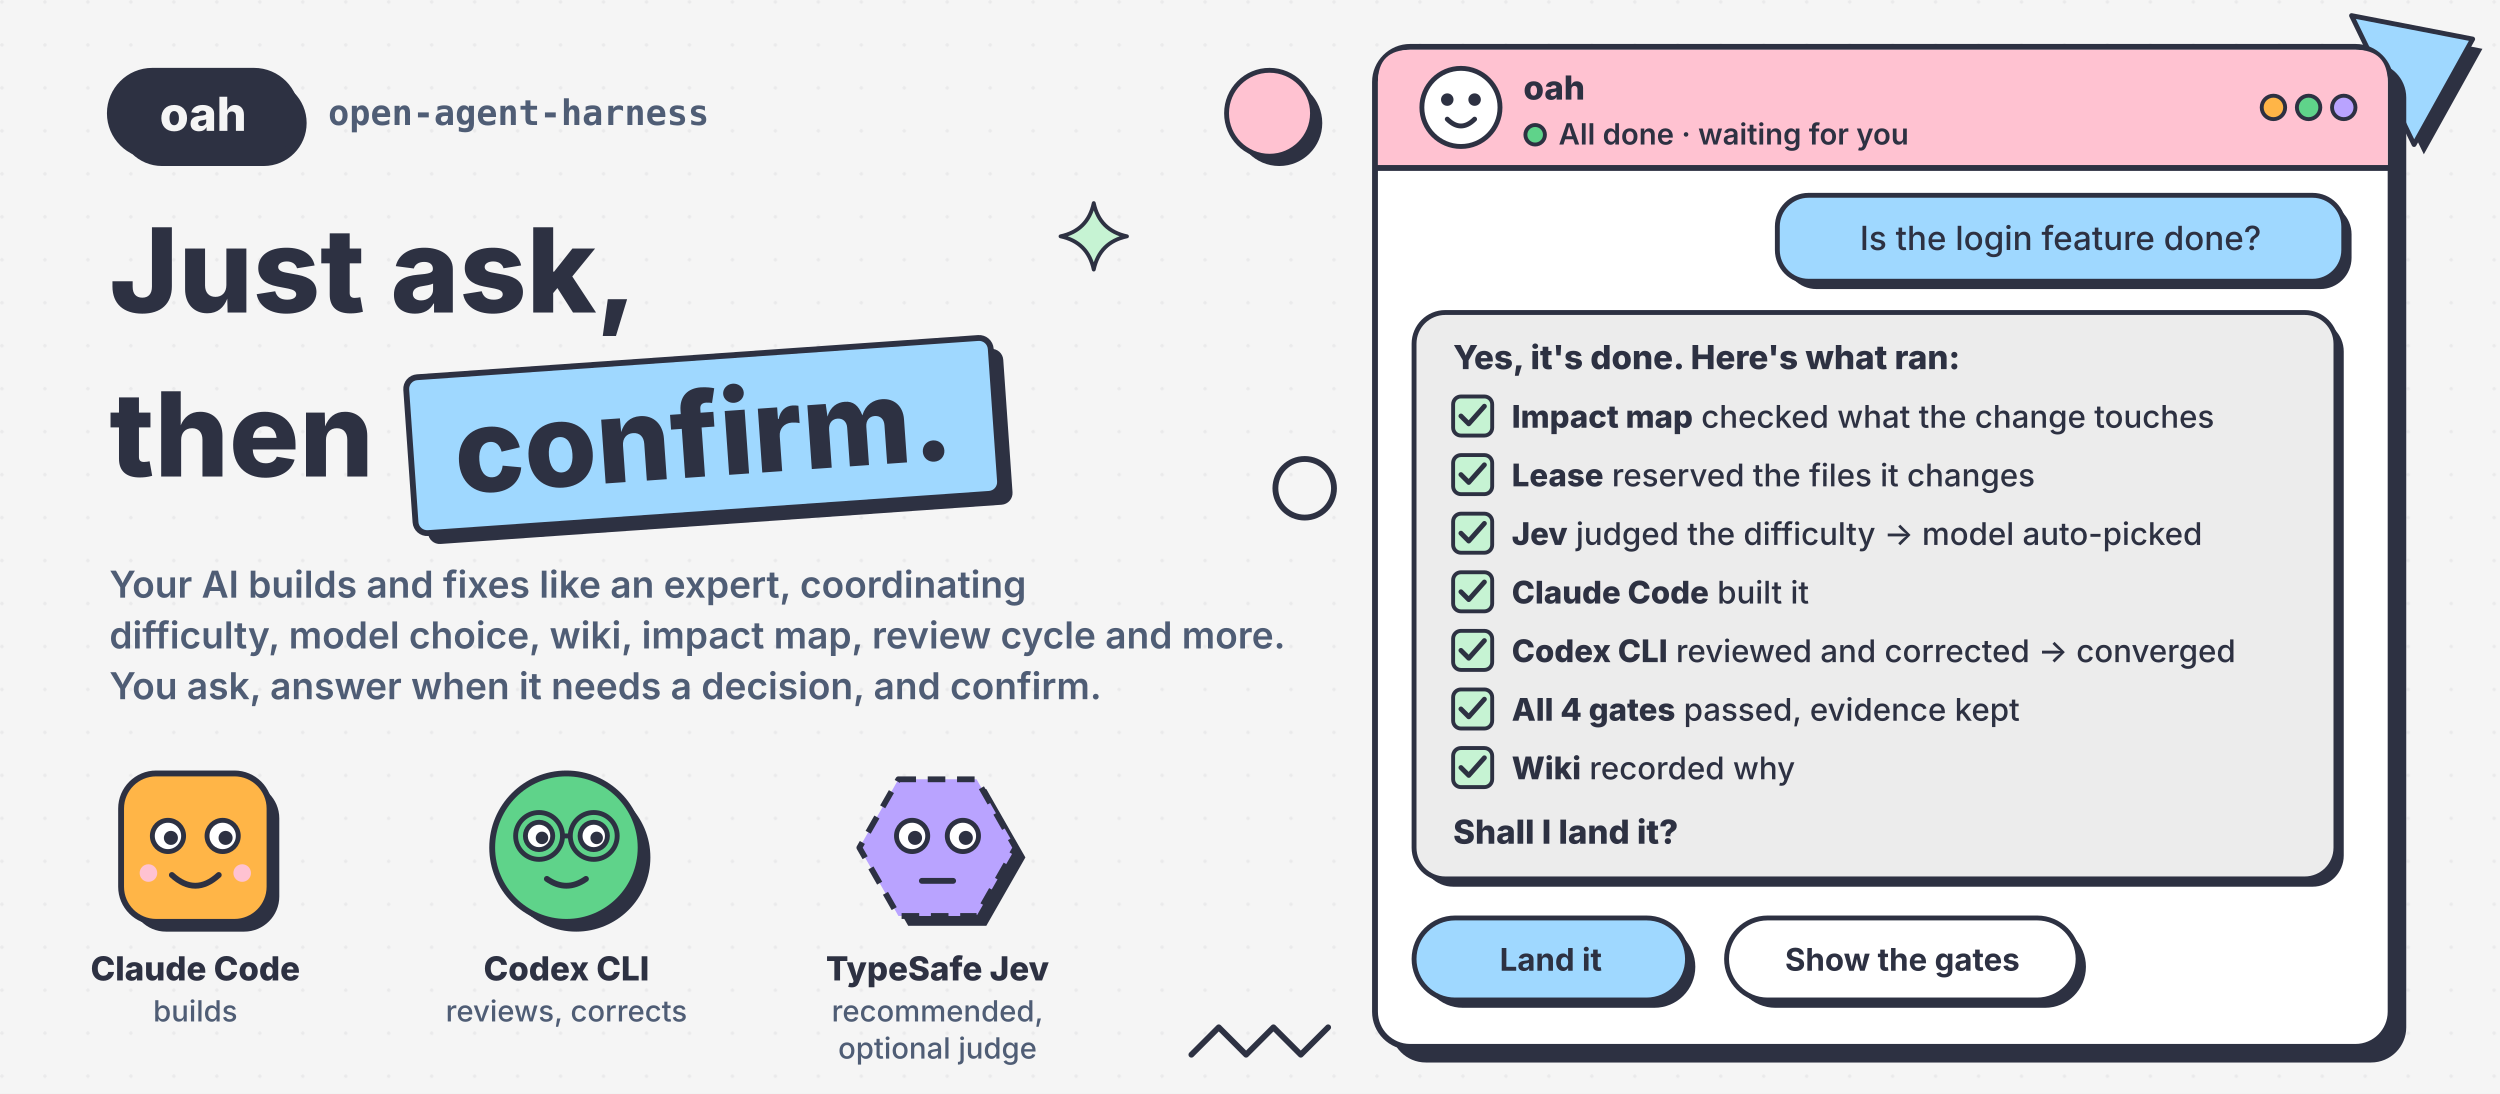
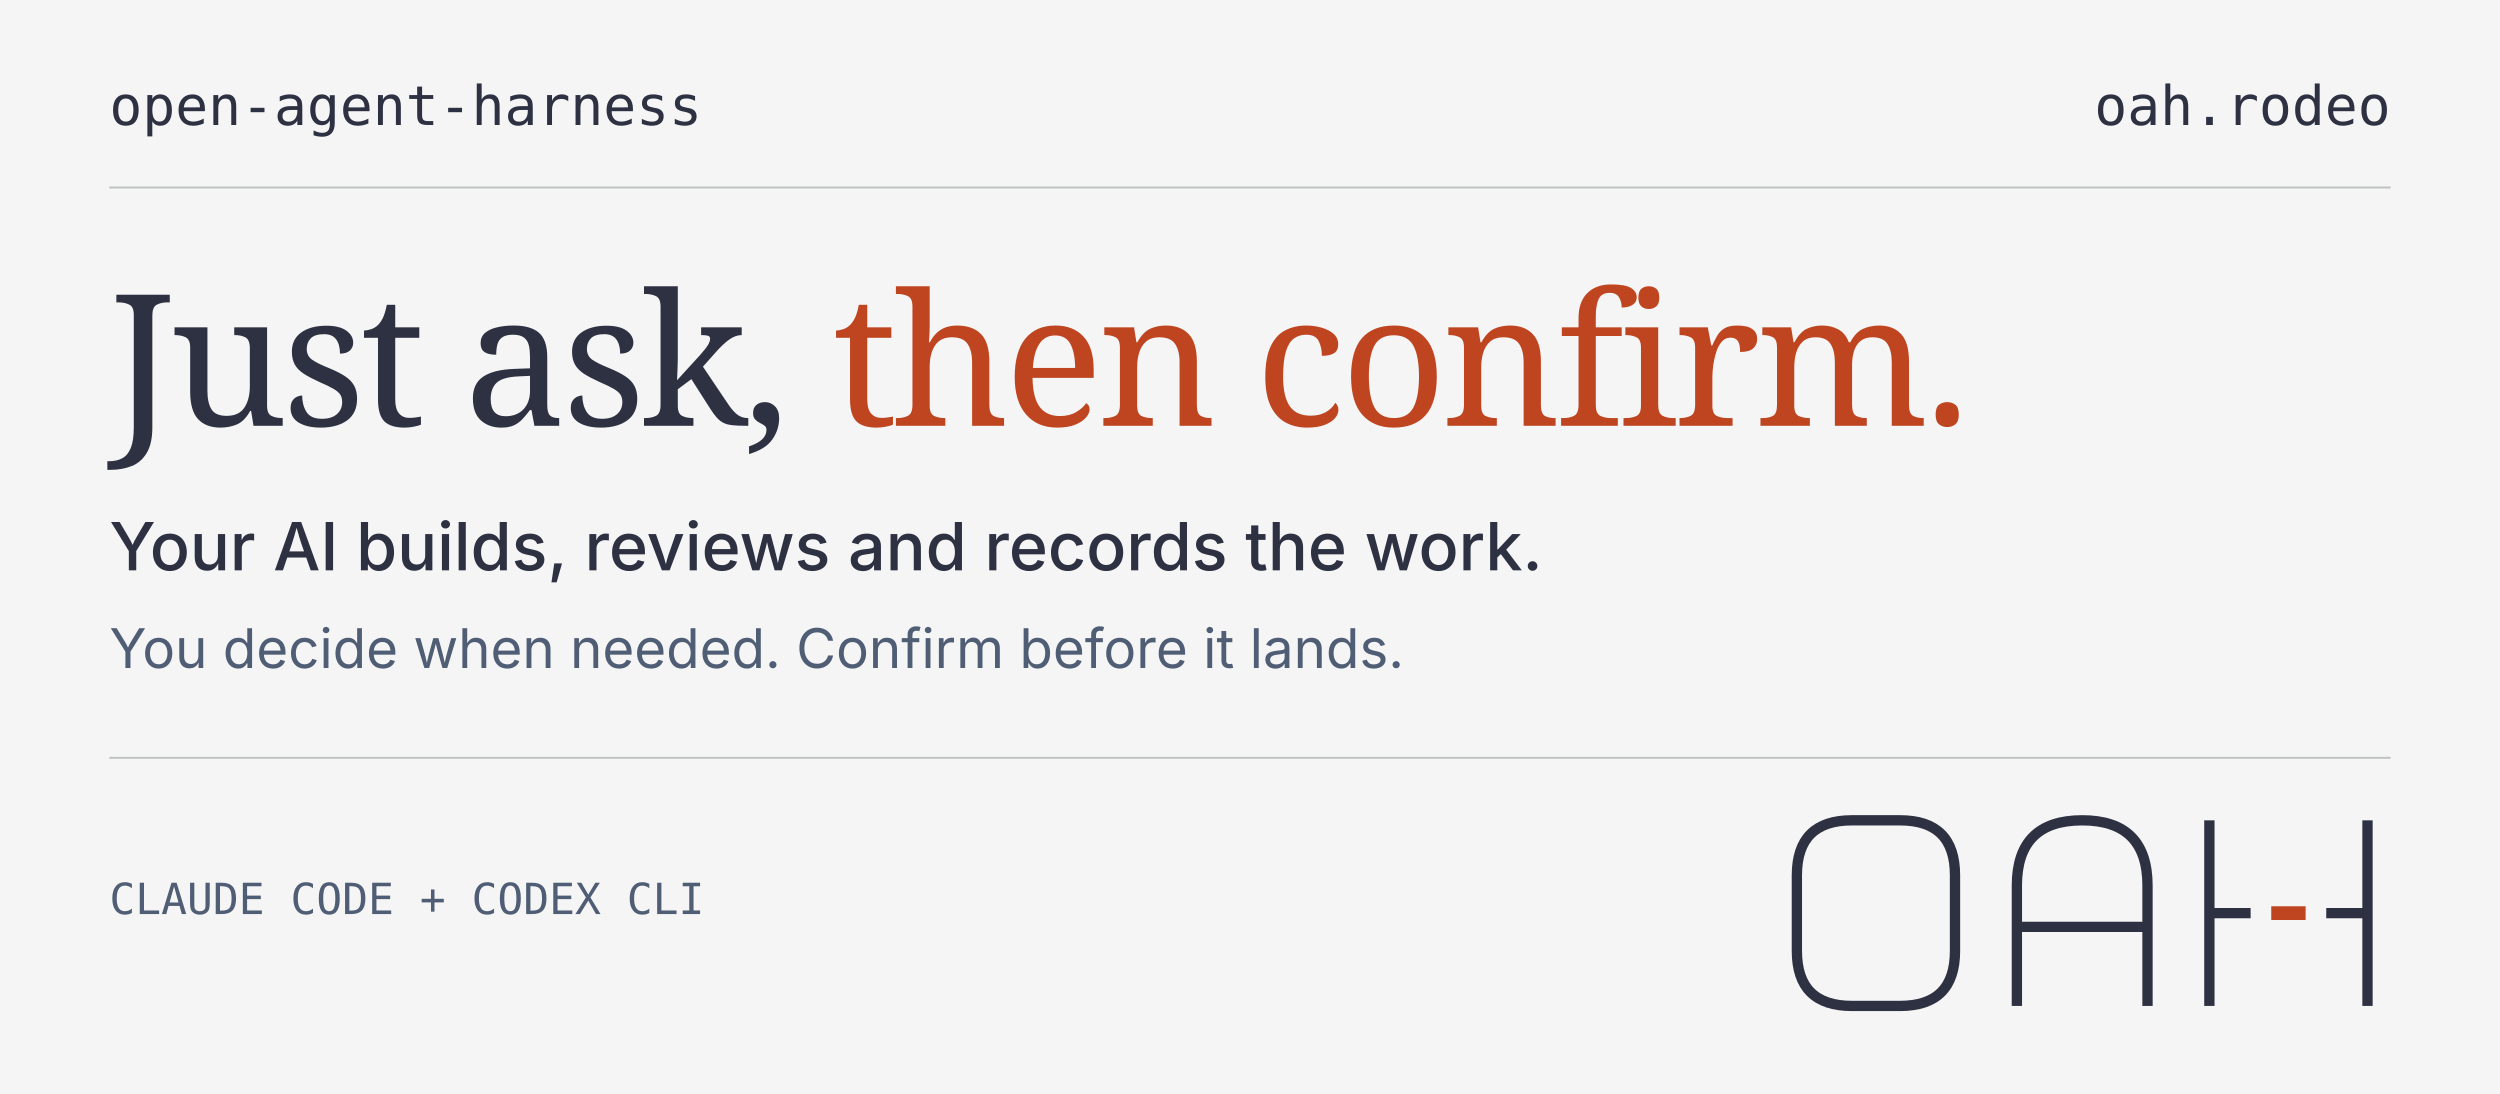
<svg xmlns="http://www.w3.org/2000/svg" viewBox="0 0 1280 560" role="img" aria-labelledby="banner-light-title banner-light-desc" id="banner-light-root">
  <defs>
-     <style>#banner-light-root { font-family: system-ui, -apple-system, "Segoe UI", sans-serif; color: #2d3142; }
-       #banner-light-root .diagram-container { width: 100%; overflow-x: auto; }
-       #banner-light-root .display { font-family: "Arial Black", "Segoe UI Black", system-ui, -apple-system, "Segoe UI", sans-serif; font-size: 60px; font-weight: 800; }
-       #banner-light-root .brand { font-family: "Arial Black", "Segoe UI Black", system-ui, -apple-system, "Segoe UI", sans-serif; font-size: 24px; font-weight: 800; }
-       #banner-light-root .mono { font-family: ui-monospace, "SFMono-Regular", Consolas, monospace; font-size: 18px; font-weight: 600; }
-       #banner-light-root .tag { font-size: 19px; font-weight: 600; }
-       #banner-light-root .name { font-size: 17px; font-weight: 800; }
-       #banner-light-root .role { font-size: 15px; font-weight: 500; }
-       #banner-light-root .status { font-size: 15px; font-weight: 600; }
-       #banner-light-root .msg { font-size: 17px; font-weight: 500; }
-       #banner-light-root .strong { font-size: 17px; font-weight: 800; }
-       #banner-light-root .check { font-size: 16px; font-weight: 500; }
-       #banner-light-root .check-label { font-weight: 800; }
-       #banner-light-root .chip { font-size: 16px; font-weight: 700; }
+     <style>#banner-light-root { font-family: "Geist", system-ui, -apple-system, "Segoe UI", sans-serif; color: #2d3142; }
+       #banner-light-root .diagram-container { width: 100%; overflow-x: auto; scrollbar-color: #4f5d75 #f5f5f5; }
+       #banner-light-root text { font-family: "Geist", system-ui, -apple-system, "Segoe UI", sans-serif; fill: #2d3142; }
+       #banner-light-root .headline { font-family: "Instrument Serif", Georgia, serif; font-size: 94px; font-weight: 400; letter-spacing: -.025em; }
+       #banner-light-root .identity { font-family: "Geist Mono", ui-monospace, "SFMono-Regular", Consolas, monospace; font-size: 28px; font-weight: 500; }
+       #banner-light-root .engines { font-family: "Geist Mono", ui-monospace, "SFMono-Regular", Consolas, monospace; font-size: 22px; font-weight: 400; fill: #4f5d75; }
+       #banner-light-root .lead { font-size: 34px; font-weight: 500; }
+       #banner-light-root .detail { font-size: 28px; font-weight: 400; fill: #4f5d75; }
+       #banner-light-root ::selection { background: #2d3142; color: #f5f5f5; }
      @media print {
#banner-light-root .diagram-container { overflow-x: visible; }
}</style>
-     <pattern id="banner-light-dots" width="22" height="22" patternUnits="userSpaceOnUse">
-       <circle cx="1" cy="1" r="0.9" fill="#2d3142" fill-opacity=".10" />
-     </pattern>
  </defs>
-   <rect x="0" y="0" width="1280" height="560" fill="#f5f5f5" />
-   <rect x="0" y="0" width="1280" height="560" fill="url(#banner-light-dots)" opacity=".55" />
-   <circle cx="655" cy="63" r="22" fill="#2d3142" />
-   <circle cx="650" cy="58" r="22" fill="#ffc2d1" stroke="#2d3142" stroke-width="2.5" />
-   <polygon points="1209,13 1271,25 1241,79" fill="#2d3142" />
-   <polygon points="1204,8 1266,20 1236,74" fill="#9fd8ff" stroke="#2d3142" stroke-width="2.5" stroke-linejoin="round" />
-   <circle cx="668" cy="250" r="15" fill="none" stroke="#2d3142" stroke-width="3" />
-   <path d="M610 540 l14 -14 l14 14 l14 -14 l14 14 l14 -14" fill="none" stroke="#2d3142" stroke-width="3" stroke-linecap="round" stroke-linejoin="round" />
-   <path d="M560 104 Q563 118 577 121 Q563 124 560 138 Q557 124 543 121 Q557 118 560 104 Z" fill="#c6f3d3" stroke="#2d3142" stroke-width="2" stroke-linejoin="round" />
-   <rect x="61" y="41" width="96" height="44" rx="22" fill="#2d3142" />
-   <rect x="56" y="36" width="96" height="44" rx="22" fill="#2d3142" stroke="#2d3142" stroke-width="2.5" />
-   <text x="104" y="67" class="brand" text-anchor="middle" fill="#f5f5f5">oah</text>
-   <text x="168" y="64" class="mono" text-anchor="start" fill="#4f5d75">open-agent-harness</text>
-   <text x="56" y="160" class="display" text-anchor="start" fill="#2d3142">Just ask,</text>
-   <text x="56" y="244" class="display" text-anchor="start" fill="#2d3142">then</text>
-   <g transform="rotate(-4 360 223)">
-     <rect x="216" y="189" width="300" height="80" rx="6" fill="#2d3142" />
-     <rect x="210" y="183" width="300" height="80" rx="6" fill="#9fd8ff" stroke="#2d3142" stroke-width="3" />
-     <text x="360" y="244" class="display" text-anchor="middle" fill="#2d3142">confirm.</text>
+   <rect width="1280" height="560" fill="#f5f5f5" />
+   <text x="56" y="64" class="identity">open-agent-harness</text>
+   <text x="1224" y="64" text-anchor="end" class="identity">oah.rodeo</text>
+   <path d="M56 96 H1224 M56 388 H1224" fill="none" stroke="#bfc0c0" stroke-width="1" aria-hidden="true" />
+   <text x="56" y="218" class="headline">Just ask, <tspan fill="#bf4520">then confirm.</tspan>
+   </text>
+   <text x="56" y="292" class="lead">Your AI builds, reviews and records the work.</text>
+   <text x="56" y="342" class="detail">You decide when needed. Confirm before it lands.</text>
+   <text x="56" y="468" class="engines">CLAUDE CODE + CODEX CLI</text>
+   <g transform="translate(920 420) scale(.88)" aria-hidden="true" fill="none" stroke="#2d3142" stroke-width="6" stroke-linecap="butt" stroke-linejoin="round">
+     <path d="M92 32 Q92 0 60 0 H32 Q0 0 0 32 V76 Q0 108 32 108 H60 Q92 108 92 76 Z" />
+     <path d="M128 108 V38 Q128 0 166 0 Q204 0 204 38 V108 M128 62 H204" />
+     <path d="M240 0 V108 M332 0 V108 M240 54 H264 M308 54 H332" />
+     <path d="M276 54 H296" stroke="#bf4520" stroke-width="8" />
  </g>
-   <text x="56" y="306" class="tag" text-anchor="start" fill="#4f5d75">Your AI builds and fixes like an expert, coordinating</text>
-   <text x="56" y="332" class="tag" text-anchor="start" fill="#4f5d75">difficulty, model choice, wiki, impact map, review cycle and more.</text>
-   <text x="56" y="358" class="tag" text-anchor="start" fill="#4f5d75">You ask, answer when it needs a decision, and confirm.</text>
-   <rect x="67" y="401" width="76" height="76" rx="18" fill="#2d3142" />
-   <rect x="62" y="396" width="76" height="76" rx="18" fill="#ffb547" stroke="#2d3142" stroke-width="3" />
-   <circle cx="86" cy="428" r="8" fill="#ffffff" stroke="#2d3142" stroke-width="2.5" />
-   <circle cx="87.5" cy="429" r="3.6" fill="#2d3142" />
-   <circle cx="114" cy="428" r="8" fill="#ffffff" stroke="#2d3142" stroke-width="2.5" />
-   <circle cx="115.5" cy="429" r="3.6" fill="#2d3142" />
-   <circle cx="76" cy="447" r="4.5" fill="#ffc2d1" />
-   <circle cx="124" cy="447" r="4.5" fill="#ffc2d1" />
-   <path d="M88 448 Q100 459 112 448" fill="none" stroke="#2d3142" stroke-width="3" stroke-linecap="round" />
-   <circle cx="295" cy="439" r="38" fill="#2d3142" />
-   <circle cx="290" cy="434" r="38" fill="#5fd38a" stroke="#2d3142" stroke-width="3" />
-   <circle cx="276" cy="428" r="7" fill="#ffffff" stroke="#2d3142" stroke-width="2.5" />
-   <circle cx="277.5" cy="429" r="3.2" fill="#2d3142" />
-   <circle cx="304" cy="428" r="7" fill="#ffffff" stroke="#2d3142" stroke-width="2.5" />
-   <circle cx="305.5" cy="429" r="3.2" fill="#2d3142" />
-   <circle cx="276" cy="428" r="12" fill="none" stroke="#2d3142" stroke-width="2.5" />
-   <circle cx="304" cy="428" r="12" fill="none" stroke="#2d3142" stroke-width="2.5" />
-   <line x1="288" y1="428" x2="292" y2="428" stroke="#2d3142" stroke-width="2.5" />
-   <path d="M280 450 Q290 457 300 450" fill="none" stroke="#2d3142" stroke-width="3" stroke-linecap="round" />
-   <polygon points="465,404 505,404 525,439 505,474 465,474 445,439" fill="#2d3142" />
-   <polygon points="460,399 500,399 520,434 500,469 460,469 440,434" fill="#b9a3ff" stroke="#2d3142" stroke-width="3" stroke-dasharray="9 6" stroke-linejoin="round" />
-   <circle cx="467" cy="428" r="8" fill="#ffffff" stroke="#2d3142" stroke-width="2.5" />
-   <circle cx="468.5" cy="429" r="3.6" fill="#2d3142" />
-   <circle cx="493" cy="428" r="8" fill="#ffffff" stroke="#2d3142" stroke-width="2.5" />
-   <circle cx="494.5" cy="429" r="3.6" fill="#2d3142" />
-   <line x1="472" y1="451" x2="488" y2="451" stroke="#2d3142" stroke-width="3" stroke-linecap="round" />
-   <text x="100" y="502" class="name" text-anchor="middle" fill="#2d3142">Claude Code</text>
-   <text x="100" y="523" class="role" text-anchor="middle" fill="#4f5d75">builds</text>
-   <text x="290" y="502" class="name" text-anchor="middle" fill="#2d3142">Codex CLI</text>
-   <text x="290" y="523" class="role" text-anchor="middle" fill="#4f5d75">reviews, corrects</text>
-   <text x="480" y="502" class="name" text-anchor="middle" fill="#2d3142">TypeSafe Jev</text>
-   <text x="480" y="523" class="role" text-anchor="middle" fill="#4f5d75">recommended,</text>
-   <text x="480" y="542" class="role" text-anchor="middle" fill="#4f5d75">optional judge</text>
-   <rect x="712" y="32" width="520" height="512" rx="18" fill="#2d3142" />
-   <rect x="704" y="24" width="520" height="512" rx="18" fill="#ffffff" stroke="#2d3142" stroke-width="3" />
-   <path d="M705.5 42 Q705.5 25.5 722 25.5 L1206 25.5 Q1222.5 25.5 1222.5 42 L1222.5 86 L705.5 86 Z" fill="#ffc2d1" />
-   <line x1="704" y1="86" x2="1224" y2="86" stroke="#2d3142" stroke-width="3" />
-   <circle cx="748" cy="55" r="20" fill="#ffffff" stroke="#2d3142" stroke-width="2.5" />
-   <circle cx="741" cy="51" r="3.2" fill="#2d3142" />
-   <circle cx="755" cy="51" r="3.2" fill="#2d3142" />
-   <path d="M741 61 Q748 68 755 61" fill="none" stroke="#2d3142" stroke-width="2.5" stroke-linecap="round" />
-   <text x="780" y="51" class="name" text-anchor="start" fill="#2d3142">oah</text>
-   <circle cx="786" cy="69" r="5" fill="#5fd38a" stroke="#2d3142" stroke-width="2" />
-   <text x="798" y="74" class="status" text-anchor="start" fill="#2d3142">All done · waiting for you</text>
-   <circle cx="1164" cy="55" r="6" fill="#ffb547" stroke="#2d3142" stroke-width="2" />
-   <circle cx="1182" cy="55" r="6" fill="#5fd38a" stroke="#2d3142" stroke-width="2" />
-   <circle cx="1200" cy="55" r="6" fill="#b9a3ff" stroke="#2d3142" stroke-width="2" />
-   <rect x="914" y="104" width="290" height="44" rx="16" fill="#2d3142" />
-   <rect x="910" y="100" width="290" height="44" rx="16" fill="#9fd8ff" stroke="#2d3142" stroke-width="2.5" />
-   <text x="1055" y="128" class="msg" text-anchor="middle" fill="#2d3142">Is the login feature done?</text>
-   <rect x="728" y="164" width="472" height="290" rx="16" fill="#2d3142" />
-   <rect x="724" y="160" width="472" height="290" rx="16" fill="#ececec" stroke="#2d3142" stroke-width="2.5" />
-   <text x="744" y="189" class="strong" text-anchor="start" fill="#2d3142">Yes, it's done. Here's what ran:</text>
-   <rect x="744" y="203" width="20" height="20" rx="4" fill="#c6f3d3" stroke="#2d3142" stroke-width="2" />
-   <path d="M748 213 l4 4 l8 -9" fill="none" stroke="#2d3142" stroke-width="2.5" stroke-linecap="round" stroke-linejoin="round" />
-   <text x="774" y="219" class="check" text-anchor="start" fill="#2d3142">
-     <tspan class="check-label">Impact map</tspan> checked what the change touches</text>
-   <rect x="744" y="233" width="20" height="20" rx="4" fill="#c6f3d3" stroke="#2d3142" stroke-width="2" />
-   <path d="M748 243 l4 4 l8 -9" fill="none" stroke="#2d3142" stroke-width="2.5" stroke-linecap="round" stroke-linejoin="round" />
-   <text x="774" y="249" class="check" text-anchor="start" fill="#2d3142">
-     <tspan class="check-label">Lease</tspan> reserved the files it changes</text>
-   <rect x="744" y="263" width="20" height="20" rx="4" fill="#c6f3d3" stroke="#2d3142" stroke-width="2" />
-   <path d="M748 273 l4 4 l8 -9" fill="none" stroke="#2d3142" stroke-width="2.5" stroke-linecap="round" stroke-linejoin="round" />
-   <text x="774" y="279" class="check" text-anchor="start" fill="#2d3142">
-     <tspan class="check-label">Jev</tspan> judged the difficulty → model auto-picked</text>
-   <rect x="744" y="293" width="20" height="20" rx="4" fill="#c6f3d3" stroke="#2d3142" stroke-width="2" />
-   <path d="M748 303 l4 4 l8 -9" fill="none" stroke="#2d3142" stroke-width="2.5" stroke-linecap="round" stroke-linejoin="round" />
-   <text x="774" y="309" class="check" text-anchor="start" fill="#2d3142">
-     <tspan class="check-label">Claude Code</tspan> built it</text>
-   <rect x="744" y="323" width="20" height="20" rx="4" fill="#c6f3d3" stroke="#2d3142" stroke-width="2" />
-   <path d="M748 333 l4 4 l8 -9" fill="none" stroke="#2d3142" stroke-width="2.5" stroke-linecap="round" stroke-linejoin="round" />
-   <text x="774" y="339" class="check" text-anchor="start" fill="#2d3142">
-     <tspan class="check-label">Codex CLI</tspan> reviewed and corrected → converged</text>
-   <rect x="744" y="353" width="20" height="20" rx="4" fill="#c6f3d3" stroke="#2d3142" stroke-width="2" />
-   <path d="M748 363 l4 4 l8 -9" fill="none" stroke="#2d3142" stroke-width="2.5" stroke-linecap="round" stroke-linejoin="round" />
-   <text x="774" y="369" class="check" text-anchor="start" fill="#2d3142">
-     <tspan class="check-label">All 4 gates</tspan> passed, evidence kept</text>
-   <rect x="744" y="383" width="20" height="20" rx="4" fill="#c6f3d3" stroke="#2d3142" stroke-width="2" />
-   <path d="M748 393 l4 4 l8 -9" fill="none" stroke="#2d3142" stroke-width="2.5" stroke-linecap="round" stroke-linejoin="round" />
-   <text x="774" y="399" class="check" text-anchor="start" fill="#2d3142">
-     <tspan class="check-label">Wiki</tspan> recorded why</text>
-   <text x="744" y="432" class="strong" text-anchor="start" fill="#2d3142">Shall I land it?</text>
-   <rect x="728" y="474" width="140" height="42" rx="21" fill="#2d3142" />
-   <rect x="724" y="470" width="140" height="42" rx="21" fill="#9fd8ff" stroke="#2d3142" stroke-width="2.5" />
-   <text x="794" y="497" class="chip" text-anchor="middle" fill="#2d3142">Land it</text>
-   <rect x="888" y="474" width="180" height="42" rx="21" fill="#2d3142" />
-   <rect x="884" y="470" width="180" height="42" rx="21" fill="#ffffff" stroke="#2d3142" stroke-width="2.5" />
-   <text x="974" y="497" class="chip" text-anchor="middle" fill="#2d3142">Show the gates</text>
</svg>
